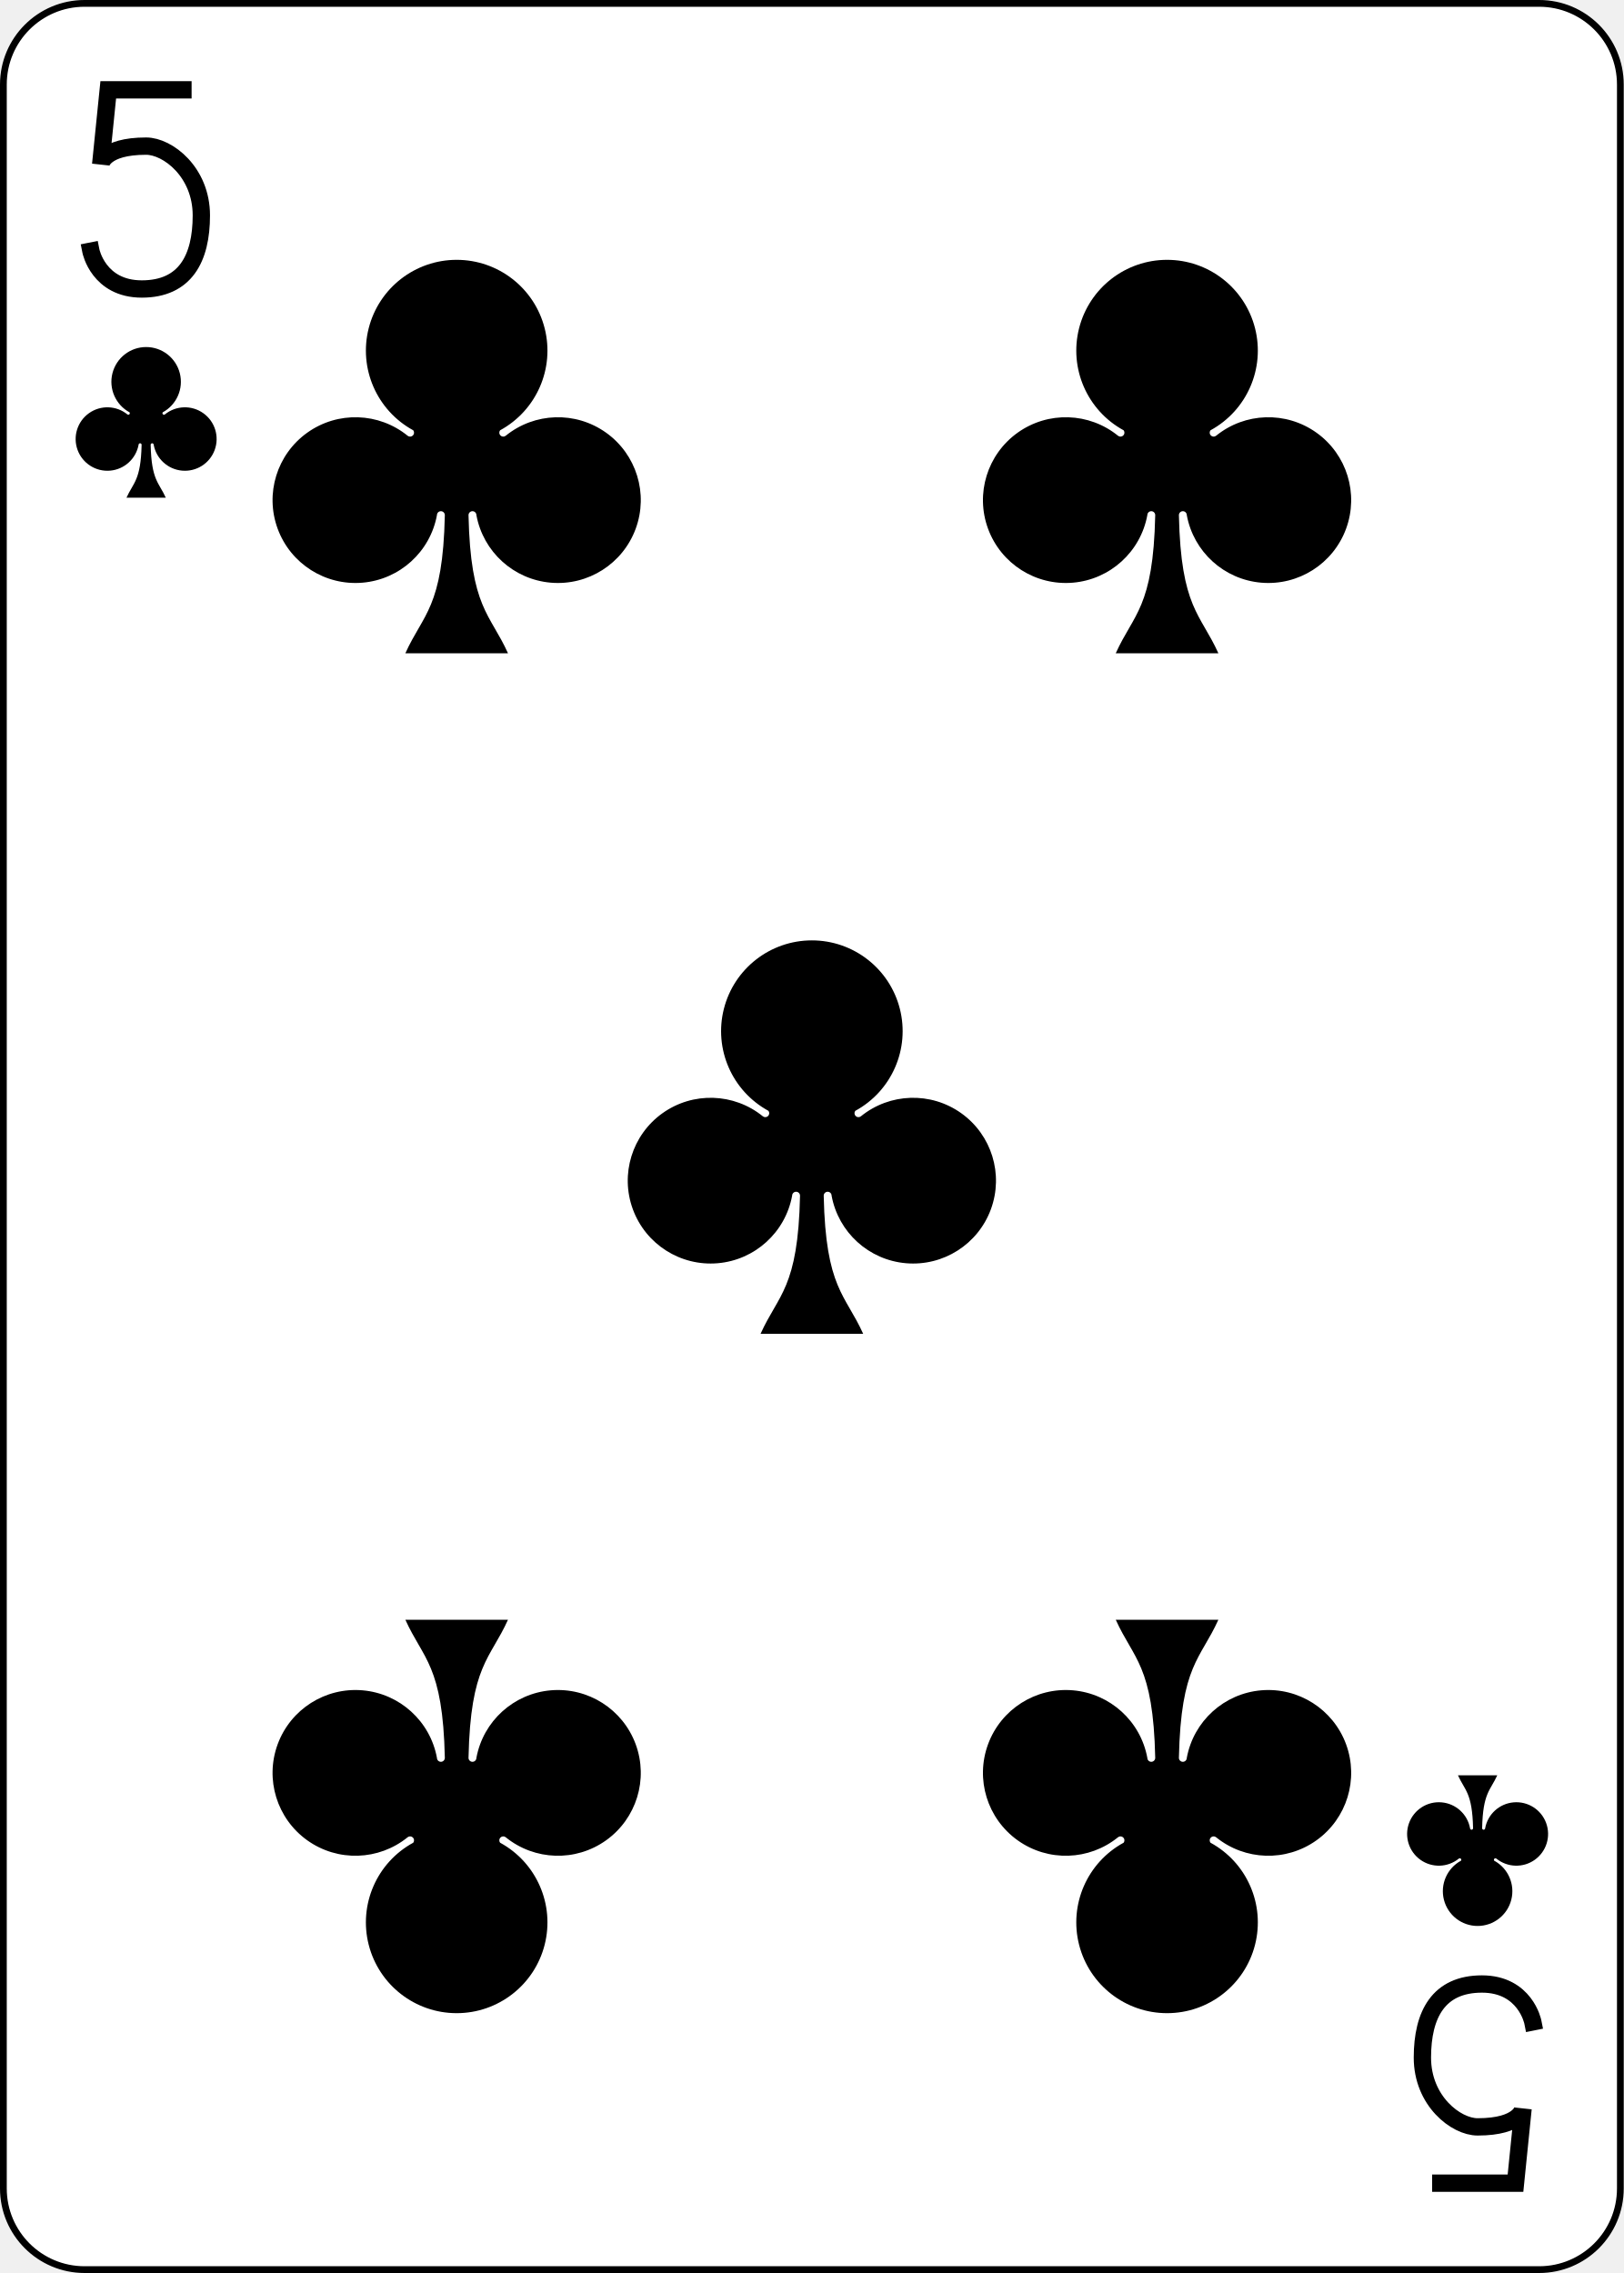
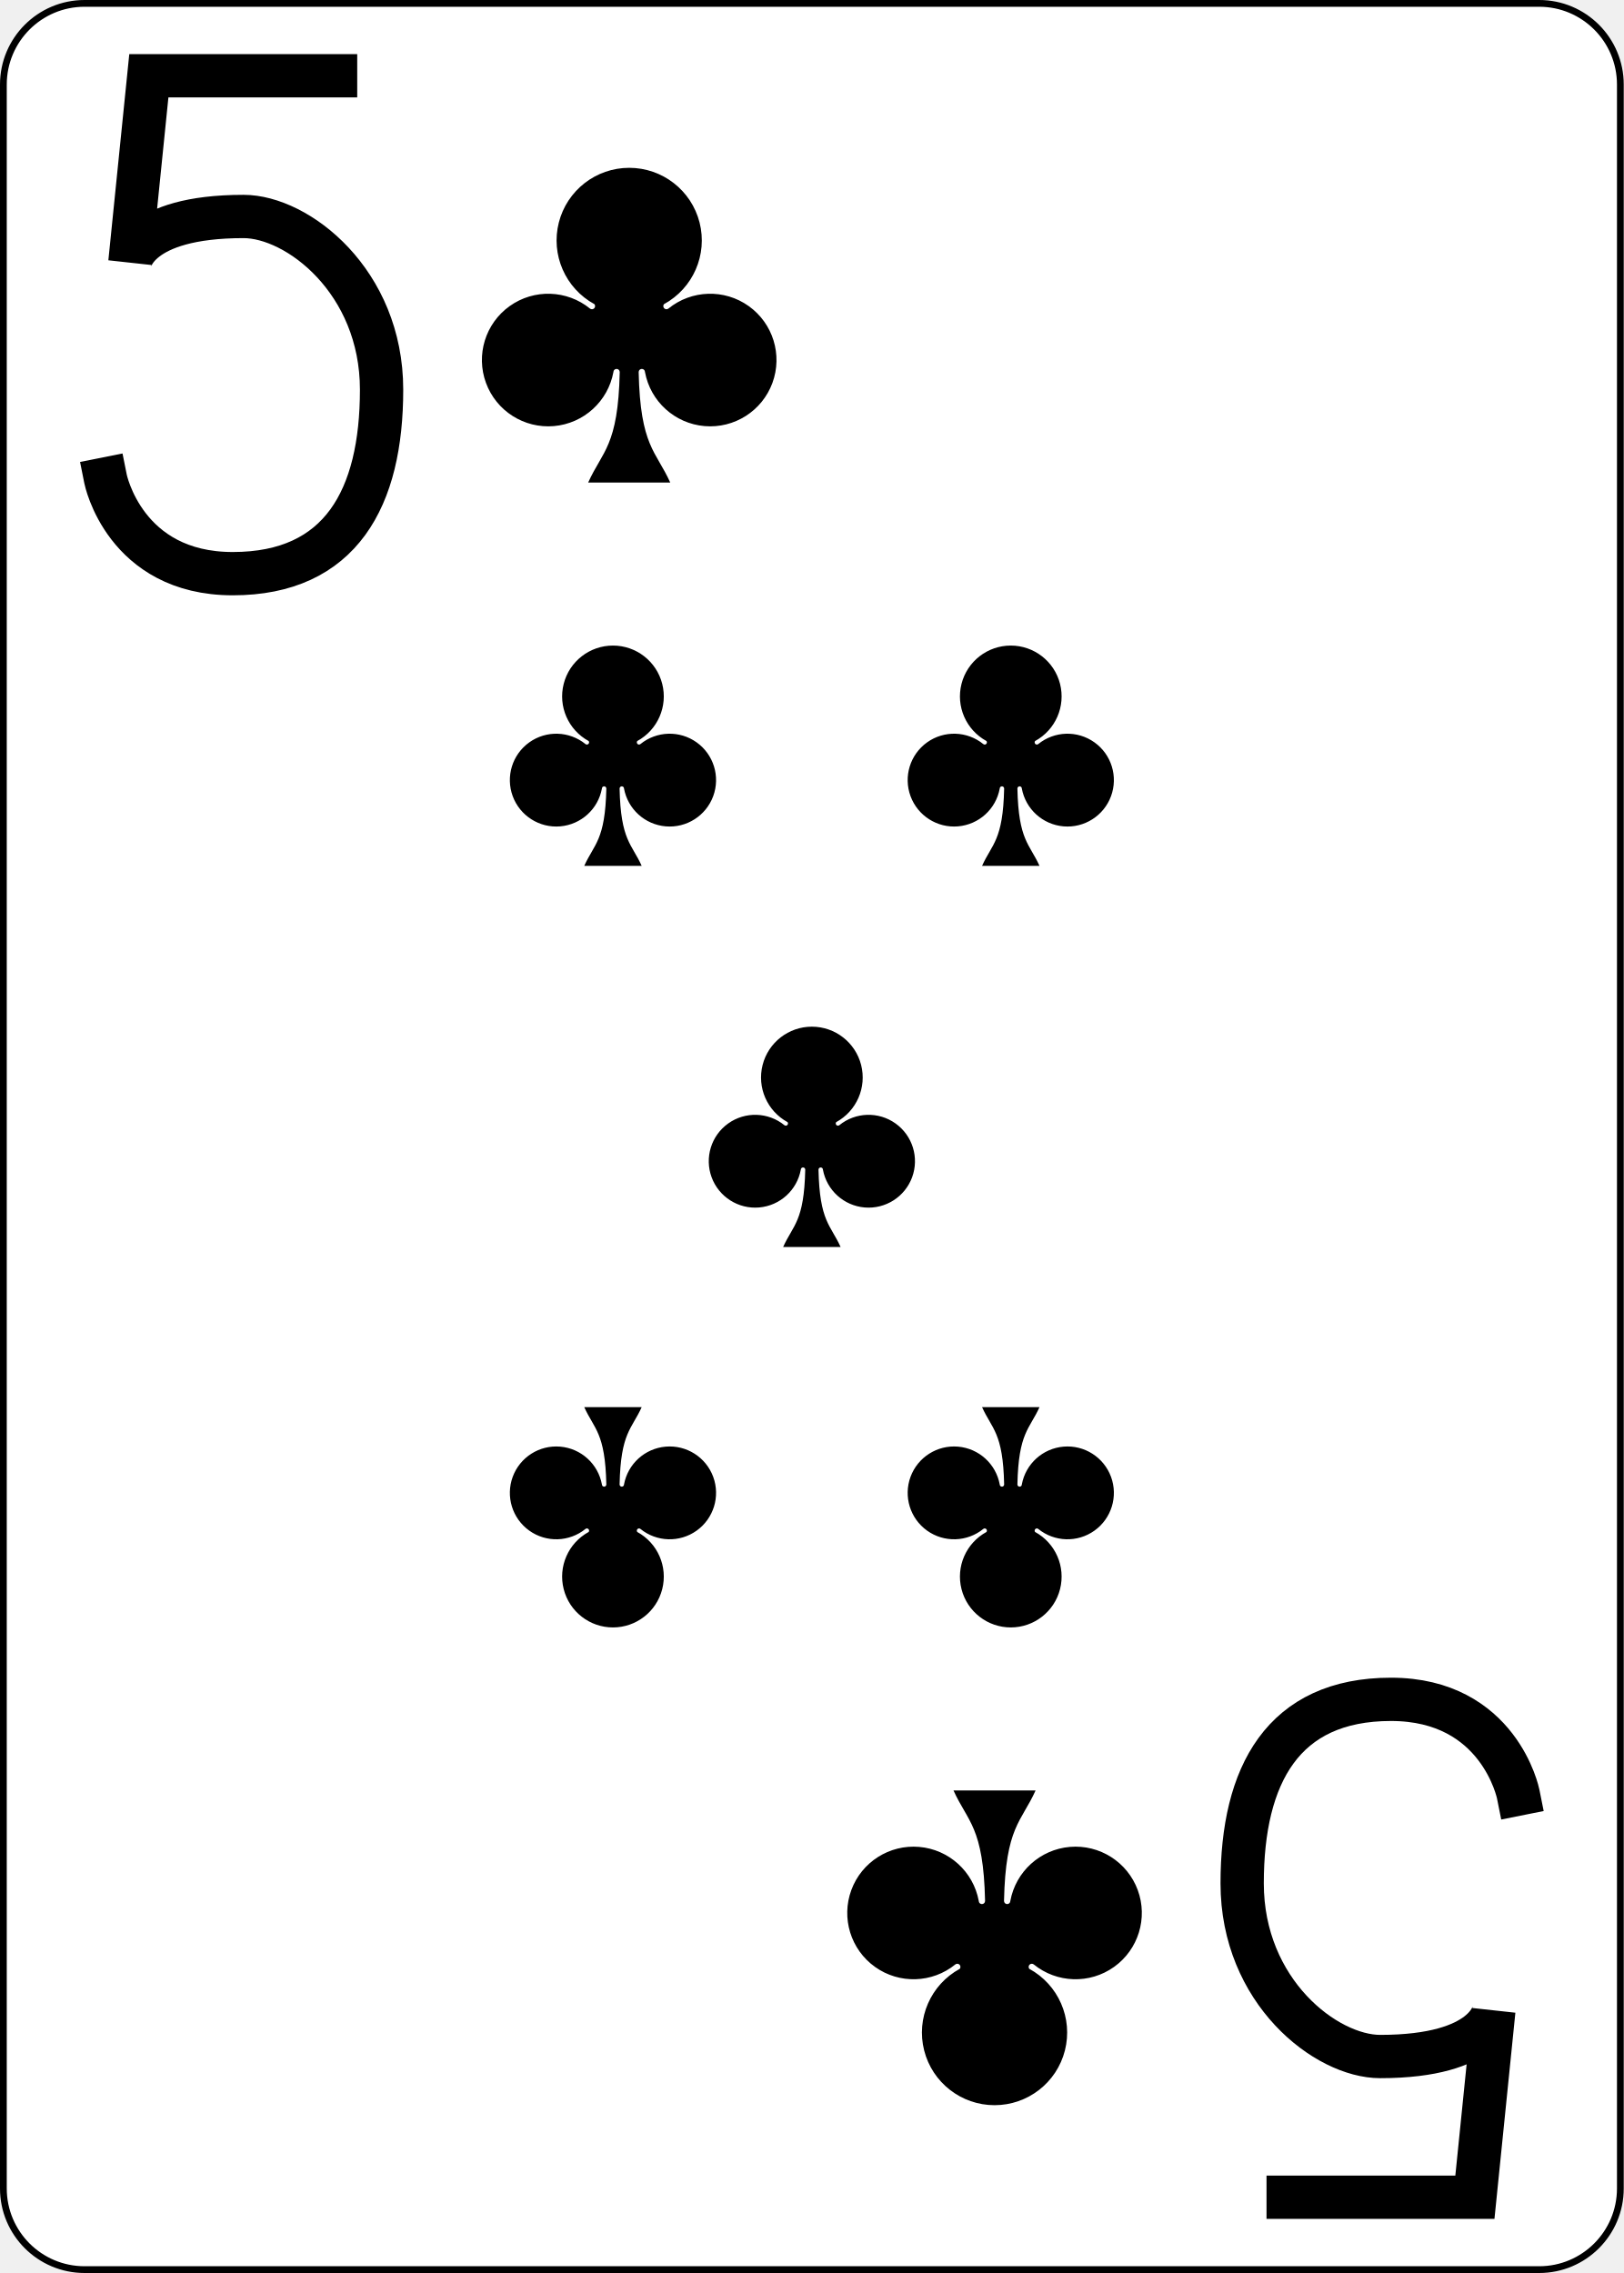
<svg xmlns="http://www.w3.org/2000/svg" xmlns:xlink="http://www.w3.org/1999/xlink" width="240" height="336" class="card" preserveAspectRatio="none" viewBox="-120 -168 240 336">
  <symbol id="b" preserveAspectRatio="xMinYMid" viewBox="-600 -600 1200 1200">
    <path d="M30 150c5 235 55 250 100 350h-260c45-100 95-115 100-350a10 10 0 0 0-20 0 210 210 0 1 1-74-201 10 10 0 0 0 14-14 230 230 0 1 1 220 0 10 10 0 0 0 14 14 210 210 0 1 1-74 201 10 10 0 0 0-20 0" />
  </symbol>
  <symbol id="a" preserveAspectRatio="xMinYMid" viewBox="-500 -500 1000 1000">
    <path fill="none" stroke="#000" stroke-linecap="square" stroke-miterlimit="1.5" stroke-width="80" d="M170-460h-345l-35 345s10-85 210-85c100 0 255 120 255 320S180 460-20 460s-235-175-235-175" />
  </symbol>
  <rect width="239" height="335" x="-119.5" y="-167.5" fill="#fff" stroke="#000" rx="12" ry="12" />
-   <use xlink:href="#a" height="32" x="-114.4" y="-156" />
-   <use xlink:href="#b" height="26.8" x="-111.8" y="-119" />
-   <use xlink:href="#b" height="70" x="-87.5" y="-135.6" />
-   <use xlink:href="#b" height="70" x="17.5" y="-135.6" />
-   <use xlink:href="#b" height="70" x="-35" y="-35" />
-   <g transform="rotate(180)">
-     <use xlink:href="#a" height="32" x="-114.4" y="-156" />
-     <use xlink:href="#b" height="26.8" x="-111.8" y="-119" />
+   <use xlink:href="#a" height="80" x="-124" y="-160" />
+   <use xlink:href="#b" height="56" x="-55" y="-148" />
+   <g transform="scale(0.56)">
    <use xlink:href="#b" height="70" x="-87.5" y="-135.6" />
    <use xlink:href="#b" height="70" x="17.5" y="-135.6" />
+     <use xlink:href="#b" height="70" x="-35" y="-35" />
+   </g>
+   <g transform="rotate(180)">
+     <use xlink:href="#a" height="80" x="-124" y="-160" />
+     <use xlink:href="#b" height="56" x="-55" y="-148" />
+     <g transform="scale(0.56)">
+       <use xlink:href="#b" height="70" x="-87.5" y="-135.6" />
+       <use xlink:href="#b" height="70" x="17.5" y="-135.6" />
+     </g>
  </g>
</svg>
